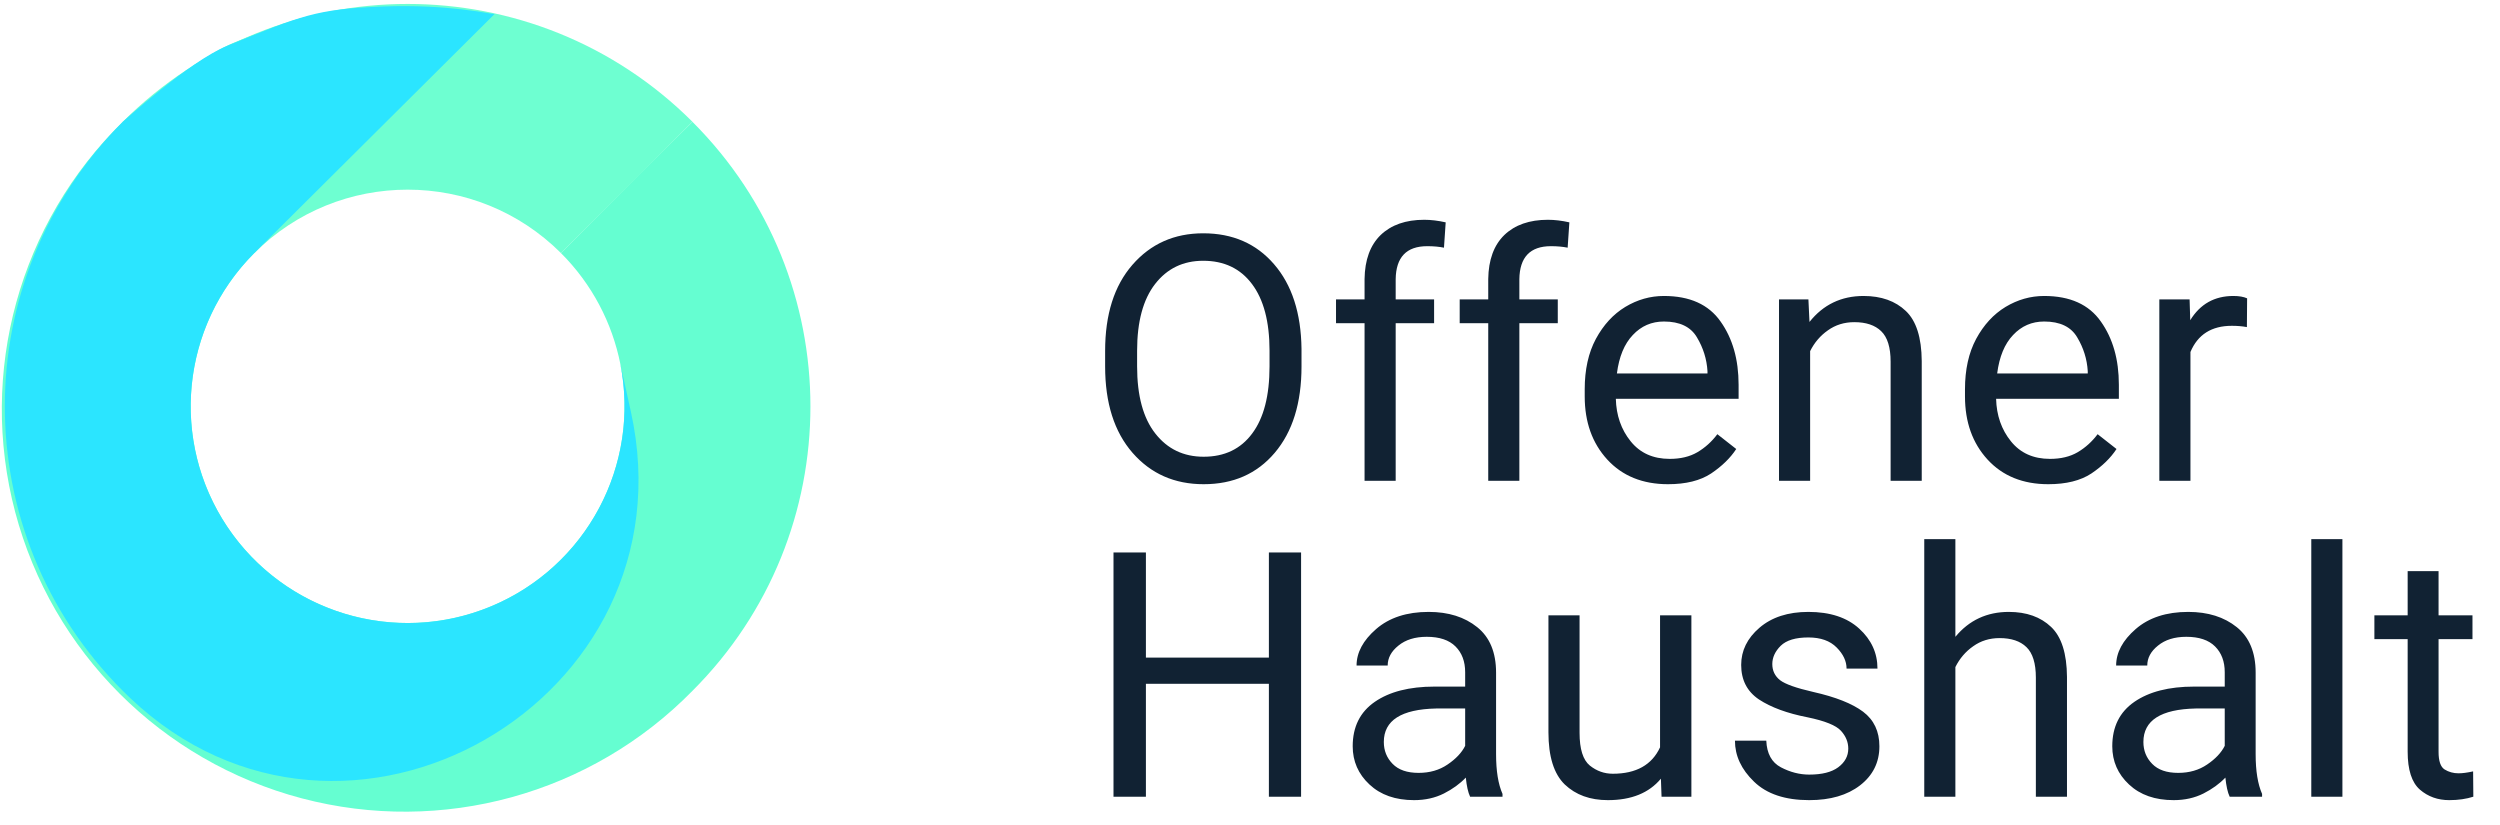
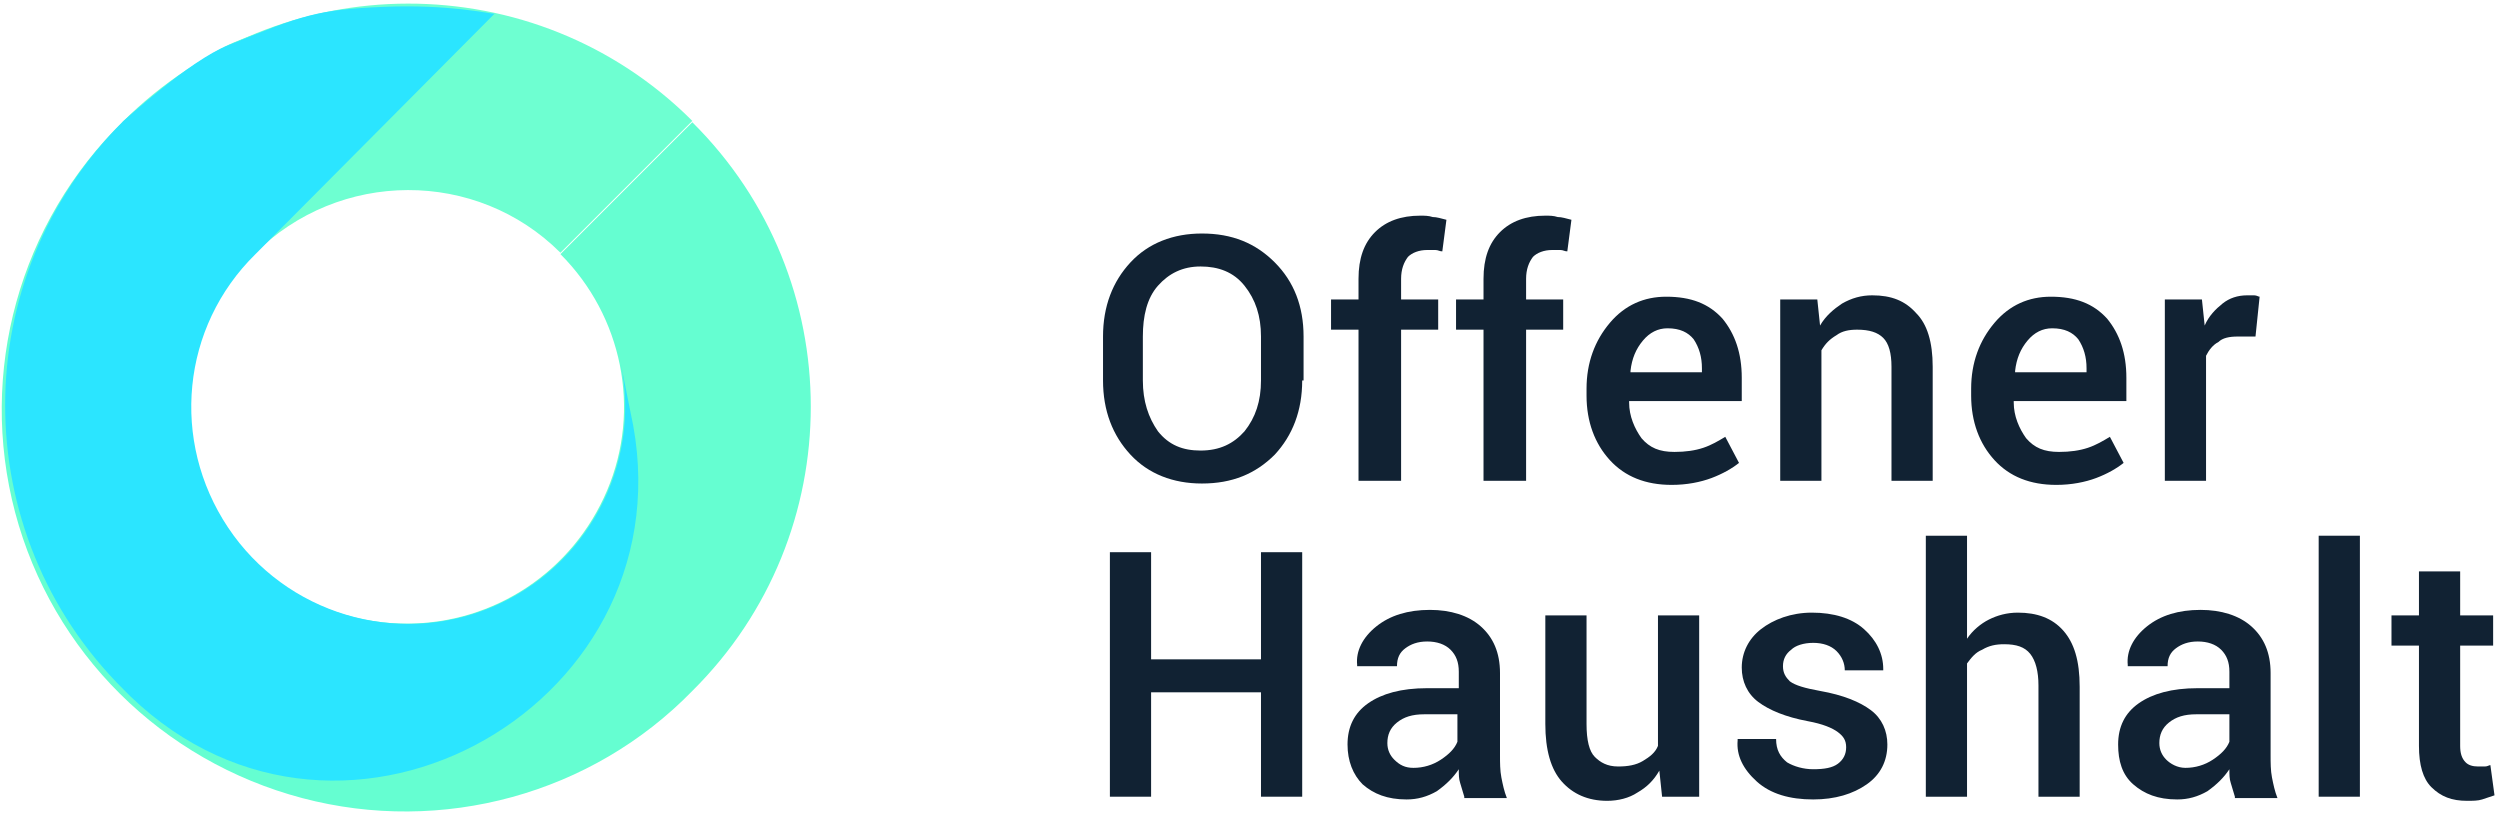
- <svg xmlns="http://www.w3.org/2000/svg" width="182px" height="60px" viewBox="0 0 182 60" version="1.1">
-   <defs />
-   <g id="Final" stroke="none" stroke-width="1" fill="none" fill-rule="evenodd">
-     <g id="04_Kein-Suchergebnis-" transform="translate(-31, -44)">
+ <svg xmlns="http://www.w3.org/2000/svg" version="1.1" id="Layer_1" x="0px" y="0px" viewBox="0 0 182 60" style="enable-background:new 0 0 182 60;" xml:space="preserve">
+   <style type="text/css">
+ 	.st0{fill:#65FED1;}
+ 	.st1{fill:#6EFFD1;}
+ 	.st2{fill:#2BE5FF;}
+ 	.st3{enable-background:new    ;}
+ 	.st4{fill:#112233;}
+ </style>
+   <g id="Final">
+     <g id="_x30_4_x5F_Kein-Suchergebnis-" transform="translate(-31, -44)">
      <g id="Group-3" transform="translate(31, 44)">
-         <path d="M8.682,8.909 L12.537,12.825 L18.237,18.48 C22.748,13.964 29.533,12.612 35.428,15.056 C41.322,17.5 45.166,23.258 45.166,29.645 C45.166,36.032 41.322,41.79 35.428,44.234 C29.533,46.678 22.748,45.327 18.237,40.811 L0.83,23.378 C0.309,25.625 0.166,28.134 0.253,30.832 C0.369,34.404 1.603,39.18 2.948,42.362 C4.292,45.544 8.677,50.381 8.677,50.381 C16.051,57.918 26.901,60.91 37.09,58.215 C47.279,55.52 55.237,47.553 57.929,37.353 C60.621,27.153 57.633,16.292 50.104,8.91 C38.668,-2.542 20.121,-2.542 8.682,8.909 Z" id="_Path_3" fill="#65FED1" fill-rule="nonzero" transform="translate(29.56554, 29.75477) rotate(90) translate(-29.56554, -29.75477) " />
-         <path d="M38.745,-1.808 L29.185,-11.378 C17.746,0.074 17.746,18.64 29.185,30.092 L38.745,20.522 C32.586,14.356 32.586,4.359 38.745,-1.808 L38.745,-1.808 Z" id="_Path_" fill="#6EFFD1" fill-rule="nonzero" transform="translate(29.67563, 9.356953) rotate(90) translate(-29.67563, -9.356953) " />
-         <path d="M21.23,6.916 C28.612,5.426 36.017,9.368 38.911,16.327 C41.805,23.287 39.381,31.324 33.123,35.518 C26.865,39.711 18.518,38.891 13.194,33.56 L-4.21,16.065 C-4.21,16.43 -4.939,19.373 -4.759,24.203 C-4.58,29.034 -4.108,30.113 -1.903,35.518 C-0.769,38.296 3.634,43.129 3.634,43.129 C15.074,54.58 33.62,54.58 45.06,43.129 C45.239,42.95 45.415,42.769 45.588,42.587 C60.428,26.959 45.77,1.5 24.735,6.141 L21.23,6.916 Z" id="_Path_5" fill="#2BE5FF" fill-rule="nonzero" transform="translate(23.41793, 28.65073) rotate(90) translate(-23.41793, -28.65073) " />
-         <text id="Offener-Haushalt" font-family="Roboto-Medium, Roboto" font-size="25" font-weight="400" line-spacing="23" letter-spacing="0.312" fill="#112233">
-           <tspan x="79" y="35">Offener</tspan>
-           <tspan x="79" y="58">Haushalt</tspan>
-         </text>
+         <path id="_Path_3" class="st0" d="M50.4,8.9l-3.9,3.9l-5.7,5.7c4.5,4.5,5.9,11.3,3.4,17.2s-8.2,9.7-14.6,9.7s-12.1-3.8-14.6-9.7     c-2.4-5.9-1.1-12.7,3.4-17.2L35.9,1c-2.2-0.5-4.8-0.7-7.5-0.6C24.9,0.6,20.1,1.8,17,3.1s-8,5.7-8,5.7C1.4,16.2-1.6,27.1,1.1,37.3     C3.8,47.5,11.8,55.4,22,58.1c10.2,2.7,21.1-0.3,28.4-7.8C61.9,38.9,61.9,20.3,50.4,8.9z" />
+         <path id="_Path_" class="st1" d="M40.8,18.4l9.6-9.6C39-2.6,20.4-2.6,8.9,8.9l9.6,9.6C24.7,12.3,34.7,12.3,40.8,18.4L40.8,18.4z" />
+         <path id="_Path_5" class="st2" d="M45.2,26.5c1.5,7.4-2.5,14.8-9.4,17.7s-15,0.5-19.2-5.8s-3.4-14.6,2-19.9L36,1     c-0.4,0-3.3-0.7-8.1-0.5S22,1.1,16.6,3.3c-2.8,1.1-7.6,5.5-7.6,5.5c-11.5,11.4-11.5,30,0,41.4c0.2,0.2,0.4,0.4,0.5,0.5     C25.1,65.7,50.6,51,45.9,30L45.2,26.5z" />
+         <g class="st3">
+           <path class="st4" d="M94.8,27.7c0,2.2-0.7,4-2,5.4c-1.4,1.4-3.1,2.1-5.3,2.1c-2.1,0-3.9-0.7-5.2-2.1c-1.3-1.4-2-3.2-2-5.4v-3.2      c0-2.2,0.7-4,2-5.4c1.3-1.4,3.1-2.1,5.2-2.1c2.2,0,3.9,0.7,5.3,2.1c1.4,1.4,2.1,3.2,2.1,5.4V27.7z M91.8,24.5      c0-1.5-0.4-2.7-1.2-3.7c-0.8-1-1.9-1.4-3.2-1.4c-1.3,0-2.3,0.5-3.1,1.4s-1.1,2.2-1.1,3.7v3.2c0,1.5,0.4,2.7,1.1,3.7      c0.8,1,1.8,1.4,3.1,1.4c1.4,0,2.4-0.5,3.2-1.4c0.8-1,1.2-2.2,1.2-3.7V24.5z" />
+           <path class="st4" d="M98.9,35V24h-2v-2.2h2v-1.5c0-1.5,0.4-2.6,1.2-3.4c0.8-0.8,1.9-1.2,3.3-1.2c0.3,0,0.6,0,0.9,0.1      c0.3,0,0.6,0.1,1,0.2l-0.3,2.3c-0.2,0-0.3-0.1-0.5-0.1c-0.2,0-0.4,0-0.6,0c-0.6,0-1.1,0.2-1.4,0.5c-0.3,0.4-0.5,0.9-0.5,1.6v1.5      h2.7V24h-2.7v11H98.9z" />
+           <path class="st4" d="M108,35V24h-2v-2.2h2v-1.5c0-1.5,0.4-2.6,1.2-3.4c0.8-0.8,1.9-1.2,3.3-1.2c0.3,0,0.6,0,0.9,0.1      c0.3,0,0.6,0.1,1,0.2l-0.3,2.3c-0.2,0-0.3-0.1-0.5-0.1c-0.2,0-0.4,0-0.6,0c-0.6,0-1.1,0.2-1.4,0.5c-0.3,0.4-0.5,0.9-0.5,1.6v1.5      h2.7V24h-2.7v11H108z" />
+           <path class="st4" d="M121.7,35.3c-1.9,0-3.4-0.6-4.5-1.8c-1.1-1.2-1.7-2.8-1.7-4.7v-0.5c0-1.9,0.6-3.5,1.7-4.8      c1.1-1.3,2.5-1.9,4.1-1.9c1.8,0,3.1,0.5,4.1,1.6c0.9,1.1,1.4,2.5,1.4,4.3v1.7h-8.2l0,0.1c0,1,0.4,1.9,0.9,2.6      c0.6,0.7,1.3,1,2.4,1c0.8,0,1.5-0.1,2.1-0.3s1.1-0.5,1.6-0.8l1,1.9c-0.5,0.4-1.2,0.8-2,1.1C123.8,35.1,122.8,35.3,121.7,35.3z       M121.4,23.9c-0.7,0-1.3,0.3-1.8,0.9c-0.5,0.6-0.8,1.3-0.9,2.2l0,0.1h5.2v-0.3c0-0.8-0.2-1.5-0.6-2.1      C122.9,24.2,122.3,23.9,121.4,23.9z" />
+           <path class="st4" d="M132.3,21.8l0.2,1.9c0.4-0.7,1-1.2,1.6-1.6c0.7-0.4,1.4-0.6,2.2-0.6c1.4,0,2.4,0.4,3.2,1.3      c0.8,0.8,1.2,2.1,1.2,3.9V35h-3v-8.3c0-1-0.2-1.7-0.6-2.1c-0.4-0.4-1-0.6-1.9-0.6c-0.6,0-1.1,0.1-1.5,0.4      c-0.5,0.3-0.8,0.6-1.1,1.1V35h-3V21.8H132.3z" />
+           <path class="st4" d="M149.7,35.3c-1.9,0-3.4-0.6-4.5-1.8c-1.1-1.2-1.7-2.8-1.7-4.7v-0.5c0-1.9,0.6-3.5,1.7-4.8      c1.1-1.3,2.5-1.9,4.1-1.9c1.8,0,3.1,0.5,4.1,1.6c0.9,1.1,1.4,2.5,1.4,4.3v1.7h-8.2l0,0.1c0,1,0.4,1.9,0.9,2.6      c0.6,0.7,1.3,1,2.4,1c0.8,0,1.5-0.1,2.1-0.3c0.6-0.2,1.1-0.5,1.6-0.8l1,1.9c-0.5,0.4-1.2,0.8-2,1.1      C151.8,35.1,150.8,35.3,149.7,35.3z M149.4,23.9c-0.7,0-1.3,0.3-1.8,0.9c-0.5,0.6-0.8,1.3-0.9,2.2l0,0.1h5.2v-0.3      c0-0.8-0.2-1.5-0.6-2.1C150.9,24.2,150.3,23.9,149.4,23.9z" />
+           <path class="st4" d="M164.2,24.5l-1.3,0c-0.6,0-1.1,0.1-1.4,0.4c-0.4,0.2-0.7,0.6-0.9,1V35h-3V21.8h2.7l0.2,1.9      c0.3-0.7,0.8-1.2,1.3-1.6c0.5-0.4,1.1-0.6,1.8-0.6c0.2,0,0.3,0,0.5,0c0.2,0,0.3,0.1,0.4,0.1L164.2,24.5z" />
+         </g>
+         <g class="st3">
+           <path class="st4" d="M94.8,58h-3v-7.6h-8V58h-3V40.2h3V48h8v-7.8h3V58z" />
+           <path class="st4" d="M106.6,58c-0.1-0.3-0.2-0.7-0.3-1c-0.1-0.3-0.1-0.6-0.1-1c-0.4,0.6-0.9,1.1-1.6,1.6      c-0.7,0.4-1.4,0.6-2.2,0.6c-1.4,0-2.4-0.4-3.2-1.1c-0.7-0.7-1.1-1.7-1.1-2.9c0-1.3,0.5-2.3,1.5-3c1-0.7,2.4-1.1,4.3-1.1h2.3      v-1.2c0-0.7-0.2-1.2-0.6-1.6c-0.4-0.4-1-0.6-1.7-0.6c-0.7,0-1.2,0.2-1.6,0.5c-0.4,0.3-0.6,0.7-0.6,1.3h-2.9l0-0.1      c-0.1-1,0.4-2,1.4-2.8c1-0.8,2.3-1.2,3.9-1.2c1.5,0,2.8,0.4,3.7,1.2c0.9,0.8,1.4,1.9,1.4,3.4V55c0,0.5,0,1.1,0.1,1.6      c0.1,0.5,0.2,1,0.4,1.5H106.6z M102.9,55.9c0.7,0,1.4-0.2,2-0.6c0.6-0.4,1-0.8,1.2-1.3v-2h-2.4c-0.9,0-1.5,0.2-2,0.6      c-0.5,0.4-0.7,0.9-0.7,1.5c0,0.5,0.2,0.9,0.5,1.2C101.9,55.7,102.3,55.9,102.9,55.9z" />
+           <path class="st4" d="M120.8,56.1c-0.4,0.7-0.9,1.2-1.6,1.6c-0.6,0.4-1.4,0.6-2.2,0.6c-1.4,0-2.5-0.5-3.3-1.4      c-0.8-0.9-1.2-2.3-1.2-4.2v-7.9h3v7.9c0,1.2,0.2,2,0.6,2.4s0.9,0.7,1.7,0.7c0.7,0,1.3-0.1,1.8-0.4c0.5-0.3,0.9-0.6,1.1-1.1v-9.5      h3V58H121L120.8,56.1z" />
+           <path class="st4" d="M134.4,54.4c0-0.5-0.2-0.8-0.6-1.1c-0.4-0.3-1.1-0.6-2.2-0.8c-1.6-0.3-2.8-0.8-3.6-1.4      c-0.8-0.6-1.2-1.5-1.2-2.5c0-1.1,0.5-2.1,1.4-2.8s2.2-1.2,3.7-1.2c1.6,0,2.9,0.4,3.8,1.2c0.9,0.8,1.4,1.8,1.4,2.9l0,0.1h-2.8      c0-0.5-0.2-1-0.6-1.4c-0.4-0.4-1-0.6-1.7-0.6c-0.7,0-1.3,0.2-1.6,0.5c-0.4,0.3-0.6,0.7-0.6,1.2s0.2,0.8,0.5,1.1      c0.4,0.3,1.1,0.5,2.2,0.7c1.7,0.3,2.9,0.8,3.7,1.4c0.8,0.6,1.2,1.5,1.2,2.5c0,1.2-0.5,2.2-1.5,2.9s-2.3,1.1-3.9,1.1      c-1.7,0-3.1-0.4-4.1-1.3c-1-0.9-1.5-1.9-1.4-3l0-0.1h2.8c0,0.8,0.3,1.3,0.8,1.7c0.5,0.3,1.2,0.5,1.9,0.5c0.8,0,1.4-0.1,1.8-0.4      S134.4,54.9,134.4,54.4z" />
+           <path class="st4" d="M143.2,46.5c0.4-0.6,1-1.1,1.6-1.4s1.3-0.5,2.1-0.5c1.4,0,2.5,0.4,3.3,1.3c0.8,0.9,1.2,2.2,1.2,4.1v8h-3      v-8.1c0-1-0.2-1.8-0.6-2.3c-0.4-0.5-1-0.7-1.9-0.7c-0.6,0-1.1,0.1-1.6,0.4c-0.5,0.2-0.8,0.6-1.1,1V58h-3V39h3V46.5z" />
+           <path class="st4" d="M162.7,58c-0.1-0.3-0.2-0.7-0.3-1c-0.1-0.3-0.1-0.6-0.1-1c-0.4,0.6-0.9,1.1-1.6,1.6      c-0.7,0.4-1.4,0.6-2.2,0.6c-1.4,0-2.4-0.4-3.2-1.1s-1.1-1.7-1.1-2.9c0-1.3,0.5-2.3,1.5-3c1-0.7,2.4-1.1,4.3-1.1h2.3v-1.2      c0-0.7-0.2-1.2-0.6-1.6c-0.4-0.4-1-0.6-1.7-0.6c-0.7,0-1.2,0.2-1.6,0.5c-0.4,0.3-0.6,0.7-0.6,1.3h-2.9l0-0.1      c-0.1-1,0.4-2,1.4-2.8c1-0.8,2.3-1.2,3.9-1.2c1.5,0,2.8,0.4,3.7,1.2s1.4,1.9,1.4,3.4V55c0,0.5,0,1.1,0.1,1.6      c0.1,0.5,0.2,1,0.4,1.5H162.7z M159.1,55.9c0.7,0,1.4-0.2,2-0.6c0.6-0.4,1-0.8,1.2-1.3v-2h-2.4c-0.9,0-1.5,0.2-2,0.6      c-0.5,0.4-0.7,0.9-0.7,1.5c0,0.5,0.2,0.9,0.5,1.2S158.5,55.9,159.1,55.9z" />
+           <path class="st4" d="M171.8,58h-3V39h3V58z" />
+           <path class="st4" d="M179.1,41.6v3.2h2.4V47h-2.4v7.3c0,0.5,0.1,0.9,0.4,1.2c0.2,0.2,0.5,0.3,0.9,0.3c0.2,0,0.3,0,0.5,0      c0.2,0,0.3-0.1,0.4-0.1l0.3,2.2c-0.3,0.1-0.6,0.2-0.9,0.3c-0.3,0.1-0.7,0.1-1.1,0.1c-1.1,0-1.9-0.3-2.6-1      c-0.6-0.6-0.9-1.6-0.9-3V47h-2v-2.2h2v-3.2H179.1z" />
+         </g>
      </g>
    </g>
  </g>
</svg>
